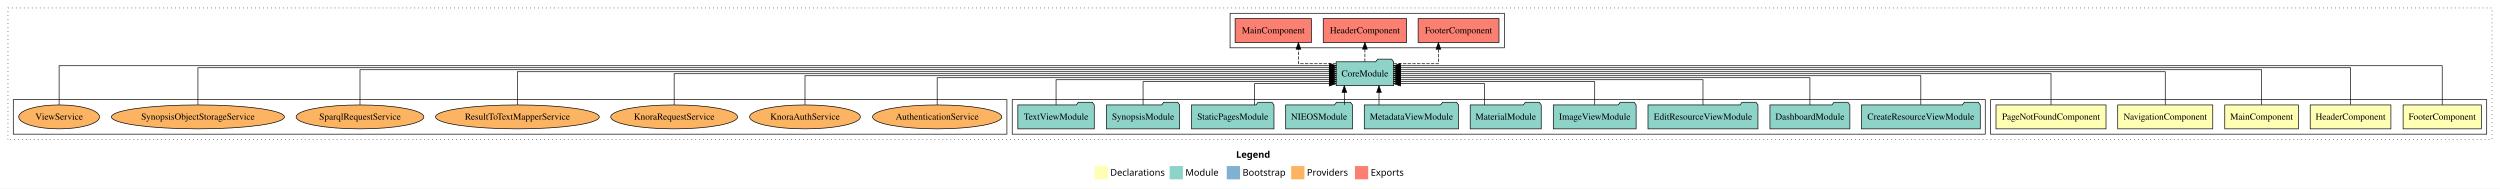
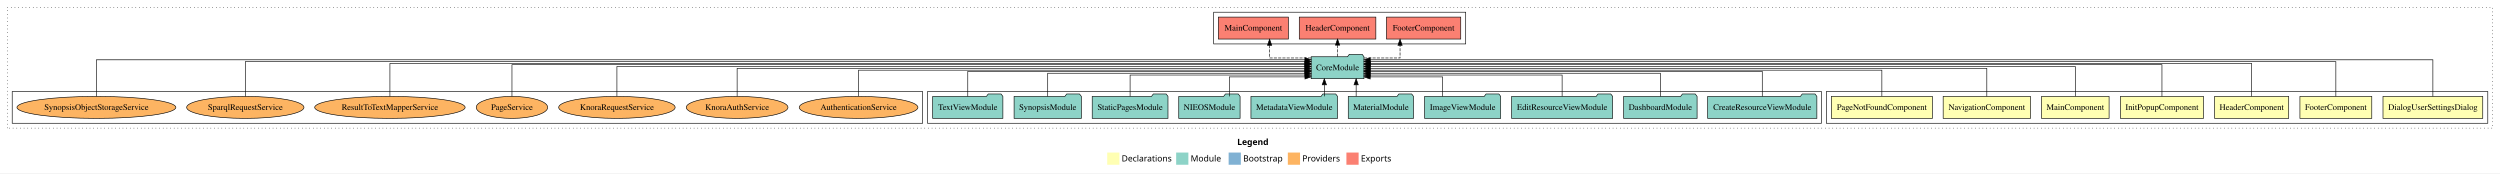
- <svg xmlns="http://www.w3.org/2000/svg" width="3764pt" height="284pt" viewBox="0.00 0.00 3764.00 284.00">
+ <svg xmlns="http://www.w3.org/2000/svg" width="4097pt" height="284pt" viewBox="0.00 0.00 4097.00 284.00">
  <g id="graph0" class="graph" transform="scale(1 1) rotate(0) translate(4 280)">
-     <polygon fill="#ffffff" stroke="transparent" points="-4,4 -4,-280 3760,-280 3760,4 -4,4" />
-     <text text-anchor="start" x="1857.009" y="-42.4" font-family="sans-serif" font-weight="bold" font-size="14.00" fill="#000000">Legend</text>
-     <polygon fill="#ffffb3" stroke="transparent" points="1644,-10 1644,-30 1664,-30 1664,-10 1644,-10" />
-     <text text-anchor="start" x="1667.629" y="-15.4" font-family="sans-serif" font-size="14.00" fill="#000000">  Declarations</text>
-     <polygon fill="#8dd3c7" stroke="transparent" points="1757,-10 1757,-30 1777,-30 1777,-10 1757,-10" />
-     <text text-anchor="start" x="1780.725" y="-15.4" font-family="sans-serif" font-size="14.00" fill="#000000">  Module</text>
-     <polygon fill="#80b1d3" stroke="transparent" points="1843,-10 1843,-30 1863,-30 1863,-10 1843,-10" />
-     <text text-anchor="start" x="1866.781" y="-15.4" font-family="sans-serif" font-size="14.00" fill="#000000">  Bootstrap</text>
-     <polygon fill="#fdb462" stroke="transparent" points="1940,-10 1940,-30 1960,-30 1960,-10 1940,-10" />
-     <text text-anchor="start" x="1963.673" y="-15.4" font-family="sans-serif" font-size="14.00" fill="#000000">  Providers</text>
-     <polygon fill="#fb8072" stroke="transparent" points="2036,-10 2036,-30 2056,-30 2056,-10 2036,-10" />
-     <text text-anchor="start" x="2059.726" y="-15.4" font-family="sans-serif" font-size="14.00" fill="#000000">  Exports</text>
+     <polygon fill="#ffffff" stroke="transparent" points="-4,4 -4,-280 4093,-280 4093,4 -4,4" />
+     <text text-anchor="start" x="2023.509" y="-42.4" font-family="sans-serif" font-weight="bold" font-size="14.00" fill="#000000">Legend</text>
+     <polygon fill="#ffffb3" stroke="transparent" points="1810.5,-10 1810.5,-30 1830.5,-30 1830.5,-10 1810.5,-10" />
+     <text text-anchor="start" x="1834.129" y="-15.4" font-family="sans-serif" font-size="14.00" fill="#000000">  Declarations</text>
+     <polygon fill="#8dd3c7" stroke="transparent" points="1923.5,-10 1923.5,-30 1943.5,-30 1943.5,-10 1923.5,-10" />
+     <text text-anchor="start" x="1947.225" y="-15.4" font-family="sans-serif" font-size="14.00" fill="#000000">  Module</text>
+     <polygon fill="#80b1d3" stroke="transparent" points="2009.5,-10 2009.5,-30 2029.5,-30 2029.5,-10 2009.5,-10" />
+     <text text-anchor="start" x="2033.281" y="-15.4" font-family="sans-serif" font-size="14.00" fill="#000000">  Bootstrap</text>
+     <polygon fill="#fdb462" stroke="transparent" points="2106.5,-10 2106.5,-30 2126.5,-30 2126.5,-10 2106.5,-10" />
+     <text text-anchor="start" x="2130.173" y="-15.4" font-family="sans-serif" font-size="14.00" fill="#000000">  Providers</text>
+     <polygon fill="#fb8072" stroke="transparent" points="2202.5,-10 2202.5,-30 2222.5,-30 2222.5,-10 2202.5,-10" />
+     <text text-anchor="start" x="2226.226" y="-15.4" font-family="sans-serif" font-size="14.00" fill="#000000">  Exports</text>
    <g id="clust1" class="cluster">
-       <polygon fill="none" stroke="#000000" stroke-dasharray="1,5" points="8,-70 8,-268 3748,-268 3748,-70 8,-70" />
+       <polygon fill="none" stroke="#000000" stroke-dasharray="1,5" points="8,-70 8,-268 4081,-268 4081,-70 8,-70" />
    </g>
    <g id="clust2" class="cluster">
-       <polygon fill="none" stroke="#000000" points="2993,-78 2993,-130 3740,-130 3740,-78 2993,-78" />
-     </g>
-     <g id="clust8" class="cluster">
-       <polygon fill="none" stroke="#000000" points="1520,-78 1520,-130 2985,-130 2985,-78 1520,-78" />
-     </g>
-     <g id="clust9" class="cluster">
-       <polygon fill="none" stroke="#000000" points="1848,-208 1848,-260 2261,-260 2261,-208 1848,-208" />
+       <polygon fill="none" stroke="#000000" points="2989,-78 2989,-130 4073,-130 4073,-78 2989,-78" />
+     </g>
+     <g id="clust10" class="cluster">
+       <polygon fill="none" stroke="#000000" points="1516,-78 1516,-130 2981,-130 2981,-78 1516,-78" />
    </g>
    <g id="clust11" class="cluster">
-       <polygon fill="none" stroke="#000000" points="16,-78 16,-130 1512,-130 1512,-78 16,-78" />
+       <polygon fill="none" stroke="#000000" points="1985,-208 1985,-260 2398,-260 2398,-208 1985,-208" />
+     </g>
+     <g id="clust13" class="cluster">
+       <polygon fill="none" stroke="#000000" points="16,-78 16,-130 1508,-130 1508,-78 16,-78" />
    </g>
    <g id="node1" class="node">
-       <polygon fill="#ffffb3" stroke="#000000" points="3731.881,-122 3614.119,-122 3614.119,-86 3731.881,-86 3731.881,-122" />
-       <text text-anchor="middle" x="3673" y="-99.8" font-family="Times,serif" font-size="14.00" fill="#000000">FooterComponent</text>
+       <polygon fill="#ffffb3" stroke="#000000" points="4064.745,-122 3901.255,-122 3901.255,-86 4064.745,-86 4064.745,-122" />
+       <text text-anchor="middle" x="3983" y="-99.8" font-family="Times,serif" font-size="14.00" fill="#000000">DialogUserSettingsDialog</text>
+     </g>
+     <g id="node8" class="node">
+       <polygon fill="#8dd3c7" stroke="#000000" points="2231.262,-187 2228.262,-191 2207.262,-191 2204.262,-187 2144.738,-187 2144.738,-151 2231.262,-151 2231.262,-187" />
+       <text text-anchor="middle" x="2188" y="-164.8" font-family="Times,serif" font-size="14.00" fill="#000000">CoreModule</text>
+     </g>
+     <g id="edge1" class="edge">
+       <path fill="none" stroke="#000000" d="M3983,-122.091C3983,-145.133 3983,-182 3983,-182 3983,-182 2241.482,-182 2241.482,-182" />
+       <polygon fill="#000000" stroke="#000000" points="2241.482,-178.5 2231.482,-182 2241.482,-185.5 2241.482,-178.5" />
+     </g>
+     <g id="node2" class="node">
+       <polygon fill="#ffffb3" stroke="#000000" points="3882.881,-122 3765.119,-122 3765.119,-86 3882.881,-86 3882.881,-122" />
+       <text text-anchor="middle" x="3824" y="-99.8" font-family="Times,serif" font-size="14.00" fill="#000000">FooterComponent</text>
+     </g>
+     <g id="edge2" class="edge">
+       <path fill="none" stroke="#000000" d="M3824,-122.155C3824,-144.352 3824,-179 3824,-179 3824,-179 2241.338,-179 2241.338,-179" />
+       <polygon fill="#000000" stroke="#000000" points="2241.338,-175.5 2231.338,-179 2241.338,-182.5 2241.338,-175.5" />
+     </g>
+     <g id="node3" class="node">
+       <polygon fill="#ffffb3" stroke="#000000" points="3746.744,-122 3625.256,-122 3625.256,-86 3746.744,-86 3746.744,-122" />
+       <text text-anchor="middle" x="3686" y="-99.8" font-family="Times,serif" font-size="14.00" fill="#000000">HeaderComponent</text>
+     </g>
+     <g id="edge3" class="edge">
+       <path fill="none" stroke="#000000" d="M3686,-122.169C3686,-143.498 3686,-176 3686,-176 3686,-176 2241.618,-176 2241.618,-176" />
+       <polygon fill="#000000" stroke="#000000" points="2241.618,-172.5 2231.618,-176 2241.618,-179.5 2241.618,-172.5" />
+     </g>
+     <g id="node4" class="node">
+       <polygon fill="#ffffb3" stroke="#000000" points="3607.057,-122 3470.943,-122 3470.943,-86 3607.057,-86 3607.057,-122" />
+       <text text-anchor="middle" x="3539" y="-99.8" font-family="Times,serif" font-size="14.00" fill="#000000">InitPopupComponent</text>
+     </g>
+     <g id="edge4" class="edge">
+       <path fill="none" stroke="#000000" d="M3539,-122.027C3539,-142.767 3539,-174 3539,-174 3539,-174 2241.42,-174 2241.42,-174" />
+       <polygon fill="#000000" stroke="#000000" points="2241.42,-170.5 2231.42,-174 2241.42,-177.5 2241.42,-170.5" />
+     </g>
+     <g id="node5" class="node">
+       <polygon fill="#ffffb3" stroke="#000000" points="3452.382,-122 3341.618,-122 3341.618,-86 3452.382,-86 3452.382,-122" />
+       <text text-anchor="middle" x="3397" y="-99.8" font-family="Times,serif" font-size="14.00" fill="#000000">MainComponent</text>
+     </g>
+     <g id="edge5" class="edge">
+       <path fill="none" stroke="#000000" d="M3397,-122.308C3397,-142.145 3397,-171 3397,-171 3397,-171 2241.385,-171 2241.385,-171" />
+       <polygon fill="#000000" stroke="#000000" points="2241.385,-167.5 2231.385,-171 2241.385,-174.5 2241.385,-167.5" />
    </g>
    <g id="node6" class="node">
-       <polygon fill="#8dd3c7" stroke="#000000" points="2094.262,-187 2091.262,-191 2070.262,-191 2067.262,-187 2007.738,-187 2007.738,-151 2094.262,-151 2094.262,-187" />
-       <text text-anchor="middle" x="2051" y="-164.8" font-family="Times,serif" font-size="14.00" fill="#000000">CoreModule</text>
-     </g>
-     <g id="edge1" class="edge">
-       <path fill="none" stroke="#000000" d="M3673,-122.248C3673,-145.018 3673,-181 3673,-181 3673,-181 2104.385,-181 2104.385,-181" />
-       <polygon fill="#000000" stroke="#000000" points="2104.385,-177.5 2094.385,-181 2104.385,-184.5 2104.385,-177.5" />
-     </g>
-     <g id="node2" class="node">
-       <polygon fill="#ffffb3" stroke="#000000" points="3595.744,-122 3474.256,-122 3474.256,-86 3595.744,-86 3595.744,-122" />
-       <text text-anchor="middle" x="3535" y="-99.8" font-family="Times,serif" font-size="14.00" fill="#000000">HeaderComponent</text>
-     </g>
-     <g id="edge2" class="edge">
-       <path fill="none" stroke="#000000" d="M3535,-122.292C3535,-144.206 3535,-178 3535,-178 3535,-178 2104.61,-178 2104.61,-178" />
-       <polygon fill="#000000" stroke="#000000" points="2104.61,-174.5 2094.61,-178 2104.61,-181.5 2104.61,-174.5" />
-     </g>
-     <g id="node3" class="node">
-       <polygon fill="#ffffb3" stroke="#000000" points="3456.382,-122 3345.618,-122 3345.618,-86 3456.382,-86 3456.382,-122" />
-       <text text-anchor="middle" x="3401" y="-99.8" font-family="Times,serif" font-size="14.00" fill="#000000">MainComponent</text>
-     </g>
-     <g id="edge3" class="edge">
-       <path fill="none" stroke="#000000" d="M3401,-122.284C3401,-143.321 3401,-175 3401,-175 3401,-175 2104.388,-175 2104.388,-175" />
-       <polygon fill="#000000" stroke="#000000" points="2104.388,-171.5 2094.388,-175 2104.388,-178.5 2104.388,-171.5" />
-     </g>
-     <g id="node4" class="node">
-       <polygon fill="#ffffb3" stroke="#000000" points="3327.541,-122 3184.459,-122 3184.459,-86 3327.541,-86 3327.541,-122" />
-       <text text-anchor="middle" x="3256" y="-99.8" font-family="Times,serif" font-size="14.00" fill="#000000">NavigationComponent</text>
-     </g>
-     <g id="edge4" class="edge">
-       <path fill="none" stroke="#000000" d="M3256,-122.223C3256,-142.365 3256,-172 3256,-172 3256,-172 2104.599,-172 2104.599,-172" />
-       <polygon fill="#000000" stroke="#000000" points="2104.599,-168.5 2094.599,-172 2104.598,-175.5 2104.599,-168.5" />
-     </g>
-     <g id="node5" class="node">
-       <polygon fill="#ffffb3" stroke="#000000" points="3166.824,-122 3001.176,-122 3001.176,-86 3166.824,-86 3166.824,-122" />
-       <text text-anchor="middle" x="3084" y="-99.8" font-family="Times,serif" font-size="14.00" fill="#000000">PageNotFoundComponent</text>
-     </g>
-     <g id="edge5" class="edge">
-       <path fill="none" stroke="#000000" d="M3084,-122.106C3084,-141.339 3084,-169 3084,-169 3084,-169 2104.399,-169 2104.399,-169" />
-       <polygon fill="#000000" stroke="#000000" points="2104.399,-165.5 2094.399,-169 2104.399,-172.5 2104.399,-165.5" />
+       <polygon fill="#ffffb3" stroke="#000000" points="3323.541,-122 3180.459,-122 3180.459,-86 3323.541,-86 3323.541,-122" />
+       <text text-anchor="middle" x="3252" y="-99.8" font-family="Times,serif" font-size="14.00" fill="#000000">NavigationComponent</text>
+     </g>
+     <g id="edge6" class="edge">
+       <path fill="none" stroke="#000000" d="M3252,-122.169C3252,-141.09 3252,-168 3252,-168 3252,-168 2241.36,-168 2241.36,-168" />
+       <polygon fill="#000000" stroke="#000000" points="2241.36,-164.5 2231.36,-168 2241.36,-171.5 2241.36,-164.5" />
+     </g>
+     <g id="node7" class="node">
+       <polygon fill="#ffffb3" stroke="#000000" points="3162.824,-122 2997.176,-122 2997.176,-86 3162.824,-86 3162.824,-122" />
+       <text text-anchor="middle" x="3080" y="-99.8" font-family="Times,serif" font-size="14.00" fill="#000000">PageNotFoundComponent</text>
+     </g>
+     <g id="edge7" class="edge">
+       <path fill="none" stroke="#000000" d="M3080,-122.302C3080,-140.27 3080,-165 3080,-165 3080,-165 2241.325,-165 2241.325,-165" />
+       <polygon fill="#000000" stroke="#000000" points="2241.325,-161.5 2231.325,-165 2241.324,-168.5 2241.325,-161.5" />
+     </g>
+     <g id="node19" class="node">
+       <polygon fill="#fb8072" stroke="#000000" points="2389.881,-252 2268.119,-252 2268.119,-216 2389.881,-216 2389.881,-252" />
+       <text text-anchor="middle" x="2329" y="-229.8" font-family="Times,serif" font-size="14.00" fill="#000000">FooterComponent </text>
+     </g>
+     <g id="edge18" class="edge">
+       <path fill="none" stroke="#000000" stroke-dasharray="5,2" d="M2231.426,-185C2259.334,-185 2290.398,-185 2290.398,-185 2290.398,-185 2290.398,-205.754 2290.398,-205.754" />
+       <polygon fill="#000000" stroke="#000000" points="2286.898,-205.754 2290.398,-215.754 2293.898,-205.754 2286.898,-205.754" />
+     </g>
+     <g id="node20" class="node">
+       <polygon fill="#fb8072" stroke="#000000" points="2250.744,-252 2125.256,-252 2125.256,-216 2250.744,-216 2250.744,-252" />
+       <text text-anchor="middle" x="2188" y="-229.8" font-family="Times,serif" font-size="14.00" fill="#000000">HeaderComponent </text>
+     </g>
+     <g id="edge19" class="edge">
+       <path fill="none" stroke="#000000" stroke-dasharray="5,2" d="M2188,-187.106C2188,-187.106 2188,-205.991 2188,-205.991" />
+       <polygon fill="#000000" stroke="#000000" points="2184.5,-205.991 2188,-215.991 2191.5,-205.991 2184.5,-205.991" />
+     </g>
+     <g id="node21" class="node">
+       <polygon fill="#fb8072" stroke="#000000" points="2107.383,-252 1992.617,-252 1992.617,-216 2107.383,-216 2107.383,-252" />
+       <text text-anchor="middle" x="2050" y="-229.8" font-family="Times,serif" font-size="14.00" fill="#000000">MainComponent </text>
+     </g>
+     <g id="edge20" class="edge">
+       <path fill="none" stroke="#000000" stroke-dasharray="5,2" d="M2144.614,-185C2113.337,-185 2076.608,-185 2076.608,-185 2076.608,-185 2076.608,-205.754 2076.608,-205.754" />
+       <polygon fill="#000000" stroke="#000000" points="2073.108,-205.754 2076.608,-215.754 2080.108,-205.754 2073.108,-205.754" />
+     </g>
+     <g id="node9" class="node">
+       <polygon fill="#8dd3c7" stroke="#000000" points="2973.486,-122 2970.486,-126 2949.486,-126 2946.486,-122 2794.514,-122 2794.514,-86 2973.486,-86 2973.486,-122" />
+       <text text-anchor="middle" x="2884" y="-99.8" font-family="Times,serif" font-size="14.00" fill="#000000">CreateResourceViewModule</text>
+     </g>
+     <g id="edge8" class="edge">
+       <path fill="none" stroke="#000000" d="M2884,-122.022C2884,-139.373 2884,-163 2884,-163 2884,-163 2241.275,-163 2241.275,-163" />
+       <polygon fill="#000000" stroke="#000000" points="2241.275,-159.5 2231.275,-163 2241.275,-166.5 2241.275,-159.5" />
+     </g>
+     <g id="node10" class="node">
+       <polygon fill="#8dd3c7" stroke="#000000" points="2777.191,-122 2774.191,-126 2753.191,-126 2750.191,-122 2656.809,-122 2656.809,-86 2777.191,-86 2777.191,-122" />
+       <text text-anchor="middle" x="2717" y="-99.8" font-family="Times,serif" font-size="14.00" fill="#000000">DashboardModule</text>
+     </g>
+     <g id="edge9" class="edge">
+       <path fill="none" stroke="#000000" d="M2717,-122.027C2717,-138.398 2717,-160 2717,-160 2717,-160 2241.29,-160 2241.29,-160" />
+       <polygon fill="#000000" stroke="#000000" points="2241.29,-156.5 2231.29,-160 2241.29,-163.5 2241.29,-156.5" />
+     </g>
+     <g id="node11" class="node">
+       <polygon fill="#8dd3c7" stroke="#000000" points="2638.788,-122 2635.788,-126 2614.788,-126 2611.788,-122 2473.212,-122 2473.212,-86 2638.788,-86 2638.788,-122" />
+       <text text-anchor="middle" x="2556" y="-99.8" font-family="Times,serif" font-size="14.00" fill="#000000">EditResourceViewModule</text>
+     </g>
+     <g id="edge10" class="edge">
+       <path fill="none" stroke="#000000" d="M2556,-122.24C2556,-137.571 2556,-157 2556,-157 2556,-157 2241.296,-157 2241.296,-157" />
+       <polygon fill="#000000" stroke="#000000" points="2241.296,-153.5 2231.296,-157 2241.296,-160.5 2241.296,-153.5" />
+     </g>
+     <g id="node12" class="node">
+       <polygon fill="#8dd3c7" stroke="#000000" points="2455.349,-122 2452.349,-126 2431.349,-126 2428.349,-122 2330.651,-122 2330.651,-86 2455.349,-86 2455.349,-122" />
+       <text text-anchor="middle" x="2393" y="-99.8" font-family="Times,serif" font-size="14.00" fill="#000000">ImageViewModule</text>
+     </g>
+     <g id="edge11" class="edge">
+       <path fill="none" stroke="#000000" d="M2360.133,-122.051C2360.133,-136.373 2360.133,-154 2360.133,-154 2360.133,-154 2241.436,-154 2241.436,-154" />
+       <polygon fill="#000000" stroke="#000000" points="2241.436,-150.5 2231.436,-154 2241.436,-157.5 2241.436,-150.5" />
+     </g>
+     <g id="node13" class="node">
+       <polygon fill="#8dd3c7" stroke="#000000" points="2312.471,-122 2309.471,-126 2288.471,-126 2285.471,-122 2205.529,-122 2205.529,-86 2312.471,-86 2312.471,-122" />
+       <text text-anchor="middle" x="2259" y="-99.8" font-family="Times,serif" font-size="14.00" fill="#000000">MaterialModule</text>
+     </g>
+     <g id="edge12" class="edge">
+       <path fill="none" stroke="#000000" d="M2218.448,-122.106C2218.448,-122.106 2218.448,-140.991 2218.448,-140.991" />
+       <polygon fill="#000000" stroke="#000000" points="2214.948,-140.991 2218.448,-150.991 2221.948,-140.991 2214.948,-140.991" />
+     </g>
+     <g id="node14" class="node">
+       <polygon fill="#8dd3c7" stroke="#000000" points="2187.952,-122 2184.952,-126 2163.952,-126 2160.952,-122 2046.048,-122 2046.048,-86 2187.952,-86 2187.952,-122" />
+       <text text-anchor="middle" x="2117" y="-99.8" font-family="Times,serif" font-size="14.00" fill="#000000">MetadataViewModule</text>
+     </g>
+     <g id="edge13" class="edge">
+       <path fill="none" stroke="#000000" d="M2166.298,-122.106C2166.298,-122.106 2166.298,-140.991 2166.298,-140.991" />
+       <polygon fill="#000000" stroke="#000000" points="2162.798,-140.991 2166.298,-150.991 2169.798,-140.991 2162.798,-140.991" />
+     </g>
+     <g id="node15" class="node">
+       <polygon fill="#8dd3c7" stroke="#000000" points="2028.259,-122 2025.259,-126 2004.259,-126 2001.259,-122 1927.741,-122 1927.741,-86 2028.259,-86 2028.259,-122" />
+       <text text-anchor="middle" x="1978" y="-99.8" font-family="Times,serif" font-size="14.00" fill="#000000">NIEOSModule</text>
+     </g>
+     <g id="edge14" class="edge">
+       <path fill="none" stroke="#000000" d="M2010.594,-122.051C2010.594,-136.373 2010.594,-154 2010.594,-154 2010.594,-154 2134.602,-154 2134.602,-154" />
+       <polygon fill="#000000" stroke="#000000" points="2134.602,-157.5 2144.602,-154 2134.602,-150.5 2134.602,-157.5" />
+     </g>
+     <g id="node16" class="node">
+       <polygon fill="#8dd3c7" stroke="#000000" points="1910.09,-122 1907.09,-126 1886.09,-126 1883.09,-122 1785.91,-122 1785.91,-86 1910.09,-86 1910.09,-122" />
+       <text text-anchor="middle" x="1848" y="-99.8" font-family="Times,serif" font-size="14.00" fill="#000000">StaticPagesModule</text>
+     </g>
+     <g id="edge15" class="edge">
+       <path fill="none" stroke="#000000" d="M1848,-122.24C1848,-137.571 1848,-157 1848,-157 1848,-157 2134.593,-157 2134.593,-157" />
+       <polygon fill="#000000" stroke="#000000" points="2134.593,-160.5 2144.593,-157 2134.593,-153.5 2134.593,-160.5" />
    </g>
    <g id="node17" class="node">
-       <polygon fill="#fb8072" stroke="#000000" points="2252.881,-252 2131.119,-252 2131.119,-216 2252.881,-216 2252.881,-252" />
-       <text text-anchor="middle" x="2192" y="-229.8" font-family="Times,serif" font-size="14.00" fill="#000000">FooterComponent </text>
+       <polygon fill="#8dd3c7" stroke="#000000" points="1768.112,-122 1765.112,-126 1744.112,-126 1741.112,-122 1657.888,-122 1657.888,-86 1768.112,-86 1768.112,-122" />
+       <text text-anchor="middle" x="1713" y="-99.8" font-family="Times,serif" font-size="14.00" fill="#000000">SynopsisModule</text>
    </g>
    <g id="edge16" class="edge">
-       <path fill="none" stroke="#000000" stroke-dasharray="5,2" d="M2094.411,-184C2125.409,-184 2161.643,-184 2161.643,-184 2161.643,-184 2161.643,-205.949 2161.643,-205.949" />
-       <polygon fill="#000000" stroke="#000000" points="2158.143,-205.949 2161.643,-215.949 2165.143,-205.949 2158.143,-205.949" />
+       <path fill="none" stroke="#000000" d="M1713,-122.027C1713,-138.398 1713,-160 1713,-160 1713,-160 2134.588,-160 2134.588,-160" />
+       <polygon fill="#000000" stroke="#000000" points="2134.588,-163.5 2144.588,-160 2134.588,-156.5 2134.588,-163.5" />
    </g>
    <g id="node18" class="node">
-       <polygon fill="#fb8072" stroke="#000000" points="2113.744,-252 1988.256,-252 1988.256,-216 2113.744,-216 2113.744,-252" />
-       <text text-anchor="middle" x="2051" y="-229.8" font-family="Times,serif" font-size="14.00" fill="#000000">HeaderComponent </text>
+       <polygon fill="#8dd3c7" stroke="#000000" points="1639.527,-122 1636.527,-126 1615.527,-126 1612.527,-122 1524.473,-122 1524.473,-86 1639.527,-86 1639.527,-122" />
+       <text text-anchor="middle" x="1582" y="-99.8" font-family="Times,serif" font-size="14.00" fill="#000000">TextViewModule</text>
    </g>
    <g id="edge17" class="edge">
-       <path fill="none" stroke="#000000" stroke-dasharray="5,2" d="M2051,-187.106C2051,-187.106 2051,-205.991 2051,-205.991" />
-       <polygon fill="#000000" stroke="#000000" points="2047.5,-205.991 2051,-215.991 2054.5,-205.991 2047.5,-205.991" />
-     </g>
-     <g id="node19" class="node">
-       <polygon fill="#fb8072" stroke="#000000" points="1970.383,-252 1855.617,-252 1855.617,-216 1970.383,-216 1970.383,-252" />
-       <text text-anchor="middle" x="1913" y="-229.8" font-family="Times,serif" font-size="14.00" fill="#000000">MainComponent </text>
-     </g>
-     <g id="edge18" class="edge">
-       <path fill="none" stroke="#000000" stroke-dasharray="5,2" d="M2007.679,-184C1980.628,-184 1950.906,-184 1950.906,-184 1950.906,-184 1950.906,-205.949 1950.906,-205.949" />
-       <polygon fill="#000000" stroke="#000000" points="1947.406,-205.949 1950.906,-215.949 1954.406,-205.949 1947.406,-205.949" />
-     </g>
-     <g id="node7" class="node">
-       <polygon fill="#8dd3c7" stroke="#000000" points="2977.486,-122 2974.486,-126 2953.486,-126 2950.486,-122 2798.514,-122 2798.514,-86 2977.486,-86 2977.486,-122" />
-       <text text-anchor="middle" x="2888" y="-99.8" font-family="Times,serif" font-size="14.00" fill="#000000">CreateResourceViewModule</text>
-     </g>
-     <g id="edge6" class="edge">
-       <path fill="none" stroke="#000000" d="M2888,-122.267C2888,-140.555 2888,-166 2888,-166 2888,-166 2104.53,-166 2104.53,-166" />
-       <polygon fill="#000000" stroke="#000000" points="2104.53,-162.5 2094.53,-166 2104.53,-169.5 2104.53,-162.5" />
-     </g>
-     <g id="node8" class="node">
-       <polygon fill="#8dd3c7" stroke="#000000" points="2781.191,-122 2778.191,-126 2757.191,-126 2754.191,-122 2660.809,-122 2660.809,-86 2781.191,-86 2781.191,-122" />
-       <text text-anchor="middle" x="2721" y="-99.8" font-family="Times,serif" font-size="14.00" fill="#000000">DashboardModule</text>
-     </g>
-     <g id="edge7" class="edge">
-       <path fill="none" stroke="#000000" d="M2721,-122.022C2721,-139.373 2721,-163 2721,-163 2721,-163 2104.444,-163 2104.444,-163" />
-       <polygon fill="#000000" stroke="#000000" points="2104.444,-159.5 2094.444,-163 2104.444,-166.5 2104.444,-159.5" />
-     </g>
-     <g id="node9" class="node">
-       <polygon fill="#8dd3c7" stroke="#000000" points="2642.788,-122 2639.788,-126 2618.788,-126 2615.788,-122 2477.212,-122 2477.212,-86 2642.788,-86 2642.788,-122" />
-       <text text-anchor="middle" x="2560" y="-99.8" font-family="Times,serif" font-size="14.00" fill="#000000">EditResourceViewModule</text>
-     </g>
-     <g id="edge8" class="edge">
-       <path fill="none" stroke="#000000" d="M2560,-122.027C2560,-138.398 2560,-160 2560,-160 2560,-160 2104.397,-160 2104.397,-160" />
-       <polygon fill="#000000" stroke="#000000" points="2104.397,-156.5 2094.397,-160 2104.397,-163.5 2104.397,-156.5" />
-     </g>
-     <g id="node10" class="node">
-       <polygon fill="#8dd3c7" stroke="#000000" points="2459.349,-122 2456.349,-126 2435.349,-126 2432.349,-122 2334.651,-122 2334.651,-86 2459.349,-86 2459.349,-122" />
-       <text text-anchor="middle" x="2397" y="-99.8" font-family="Times,serif" font-size="14.00" fill="#000000">ImageViewModule</text>
-     </g>
-     <g id="edge9" class="edge">
-       <path fill="none" stroke="#000000" d="M2397,-122.24C2397,-137.571 2397,-157 2397,-157 2397,-157 2104.471,-157 2104.471,-157" />
-       <polygon fill="#000000" stroke="#000000" points="2104.471,-153.5 2094.471,-157 2104.471,-160.5 2104.471,-153.5" />
-     </g>
-     <g id="node11" class="node">
-       <polygon fill="#8dd3c7" stroke="#000000" points="2316.471,-122 2313.471,-126 2292.471,-126 2289.471,-122 2209.529,-122 2209.529,-86 2316.471,-86 2316.471,-122" />
-       <text text-anchor="middle" x="2263" y="-99.8" font-family="Times,serif" font-size="14.00" fill="#000000">MaterialModule</text>
-     </g>
-     <g id="edge10" class="edge">
-       <path fill="none" stroke="#000000" d="M2231.103,-122.051C2231.103,-136.373 2231.103,-154 2231.103,-154 2231.103,-154 2104.598,-154 2104.598,-154" />
-       <polygon fill="#000000" stroke="#000000" points="2104.598,-150.5 2094.598,-154 2104.598,-157.5 2104.598,-150.5" />
-     </g>
-     <g id="node12" class="node">
-       <polygon fill="#8dd3c7" stroke="#000000" points="2191.952,-122 2188.952,-126 2167.952,-126 2164.952,-122 2050.048,-122 2050.048,-86 2191.952,-86 2191.952,-122" />
-       <text text-anchor="middle" x="2121" y="-99.8" font-family="Times,serif" font-size="14.00" fill="#000000">MetadataViewModule</text>
-     </g>
-     <g id="edge11" class="edge">
-       <path fill="none" stroke="#000000" d="M2072.202,-122.106C2072.202,-122.106 2072.202,-140.991 2072.202,-140.991" />
-       <polygon fill="#000000" stroke="#000000" points="2068.702,-140.991 2072.202,-150.991 2075.702,-140.991 2068.702,-140.991" />
-     </g>
-     <g id="node13" class="node">
-       <polygon fill="#8dd3c7" stroke="#000000" points="2032.259,-122 2029.259,-126 2008.259,-126 2005.259,-122 1931.741,-122 1931.741,-86 2032.259,-86 2032.259,-122" />
-       <text text-anchor="middle" x="1982" y="-99.8" font-family="Times,serif" font-size="14.00" fill="#000000">NIEOSModule</text>
-     </g>
-     <g id="edge12" class="edge">
-       <path fill="none" stroke="#000000" d="M2019.999,-122.106C2019.999,-122.106 2019.999,-140.991 2019.999,-140.991" />
-       <polygon fill="#000000" stroke="#000000" points="2016.499,-140.991 2019.999,-150.991 2023.499,-140.991 2016.499,-140.991" />
-     </g>
-     <g id="node14" class="node">
-       <polygon fill="#8dd3c7" stroke="#000000" points="1914.09,-122 1911.09,-126 1890.09,-126 1887.09,-122 1789.91,-122 1789.91,-86 1914.09,-86 1914.09,-122" />
-       <text text-anchor="middle" x="1852" y="-99.8" font-family="Times,serif" font-size="14.00" fill="#000000">StaticPagesModule</text>
-     </g>
-     <g id="edge13" class="edge">
-       <path fill="none" stroke="#000000" d="M1884.927,-122.051C1884.927,-136.373 1884.927,-154 1884.927,-154 1884.927,-154 1997.366,-154 1997.366,-154" />
-       <polygon fill="#000000" stroke="#000000" points="1997.366,-157.5 2007.366,-154 1997.366,-150.5 1997.366,-157.5" />
-     </g>
-     <g id="node15" class="node">
-       <polygon fill="#8dd3c7" stroke="#000000" points="1772.112,-122 1769.112,-126 1748.112,-126 1745.112,-122 1661.888,-122 1661.888,-86 1772.112,-86 1772.112,-122" />
-       <text text-anchor="middle" x="1717" y="-99.8" font-family="Times,serif" font-size="14.00" fill="#000000">SynopsisModule</text>
-     </g>
-     <g id="edge14" class="edge">
-       <path fill="none" stroke="#000000" d="M1717,-122.24C1717,-137.571 1717,-157 1717,-157 1717,-157 1997.678,-157 1997.678,-157" />
-       <polygon fill="#000000" stroke="#000000" points="1997.678,-160.5 2007.678,-157 1997.678,-153.5 1997.678,-160.5" />
-     </g>
-     <g id="node16" class="node">
-       <polygon fill="#8dd3c7" stroke="#000000" points="1643.527,-122 1640.527,-126 1619.527,-126 1616.527,-122 1528.473,-122 1528.473,-86 1643.527,-86 1643.527,-122" />
-       <text text-anchor="middle" x="1586" y="-99.8" font-family="Times,serif" font-size="14.00" fill="#000000">TextViewModule</text>
-     </g>
-     <g id="edge15" class="edge">
-       <path fill="none" stroke="#000000" d="M1586,-122.027C1586,-138.398 1586,-160 1586,-160 1586,-160 1997.671,-160 1997.671,-160" />
-       <polygon fill="#000000" stroke="#000000" points="1997.671,-163.5 2007.671,-160 1997.671,-156.5 1997.671,-163.5" />
-     </g>
-     <g id="node20" class="node">
-       <ellipse fill="#fdb462" stroke="#000000" cx="1407" cy="-104" rx="97.268" ry="18" />
-       <text text-anchor="middle" x="1407" y="-99.8" font-family="Times,serif" font-size="14.00" fill="#000000">AuthenticationService</text>
-     </g>
-     <g id="edge19" class="edge">
-       <path fill="none" stroke="#000000" d="M1407,-122.022C1407,-139.373 1407,-163 1407,-163 1407,-163 1997.494,-163 1997.494,-163" />
-       <polygon fill="#000000" stroke="#000000" points="1997.494,-166.5 2007.494,-163 1997.494,-159.5 1997.494,-166.5" />
-     </g>
-     <g id="node21" class="node">
-       <ellipse fill="#fdb462" stroke="#000000" cx="1208" cy="-104" rx="83.367" ry="18" />
-       <text text-anchor="middle" x="1208" y="-99.8" font-family="Times,serif" font-size="14.00" fill="#000000">KnoraAuthService</text>
-     </g>
-     <g id="edge20" class="edge">
-       <path fill="none" stroke="#000000" d="M1208,-122.267C1208,-140.555 1208,-166 1208,-166 1208,-166 1997.452,-166 1997.452,-166" />
-       <polygon fill="#000000" stroke="#000000" points="1997.452,-169.5 2007.452,-166 1997.452,-162.5 1997.452,-169.5" />
+       <path fill="none" stroke="#000000" d="M1582,-122.022C1582,-139.373 1582,-163 1582,-163 1582,-163 2134.418,-163 2134.418,-163" />
+       <polygon fill="#000000" stroke="#000000" points="2134.418,-166.5 2144.418,-163 2134.418,-159.5 2134.418,-166.5" />
    </g>
    <g id="node22" class="node">
-       <ellipse fill="#fdb462" stroke="#000000" cx="1011" cy="-104" rx="95.464" ry="18" />
-       <text text-anchor="middle" x="1011" y="-99.8" font-family="Times,serif" font-size="14.00" fill="#000000">KnoraRequestService</text>
+       <ellipse fill="#fdb462" stroke="#000000" cx="1403" cy="-104" rx="97.268" ry="18" />
+       <text text-anchor="middle" x="1403" y="-99.8" font-family="Times,serif" font-size="14.00" fill="#000000">AuthenticationService</text>
    </g>
    <g id="edge21" class="edge">
-       <path fill="none" stroke="#000000" d="M1011,-122.106C1011,-141.339 1011,-169 1011,-169 1011,-169 1997.637,-169 1997.637,-169" />
-       <polygon fill="#000000" stroke="#000000" points="1997.637,-172.5 2007.637,-169 1997.637,-165.5 1997.637,-172.5" />
+       <path fill="none" stroke="#000000" d="M1403,-122.302C1403,-140.27 1403,-165 1403,-165 1403,-165 2134.677,-165 2134.677,-165" />
+       <polygon fill="#000000" stroke="#000000" points="2134.677,-168.5 2144.677,-165 2134.677,-161.5 2134.677,-168.5" />
    </g>
    <g id="node23" class="node">
-       <ellipse fill="#fdb462" stroke="#000000" cx="775" cy="-104" rx="123.251" ry="18" />
-       <text text-anchor="middle" x="775" y="-99.8" font-family="Times,serif" font-size="14.00" fill="#000000">ResultToTextMapperService</text>
+       <ellipse fill="#fdb462" stroke="#000000" cx="1204" cy="-104" rx="83.367" ry="18" />
+       <text text-anchor="middle" x="1204" y="-99.8" font-family="Times,serif" font-size="14.00" fill="#000000">KnoraAuthService</text>
    </g>
    <g id="edge22" class="edge">
-       <path fill="none" stroke="#000000" d="M775,-122.223C775,-142.365 775,-172 775,-172 775,-172 1997.446,-172 1997.446,-172" />
-       <polygon fill="#000000" stroke="#000000" points="1997.446,-175.5 2007.446,-172 1997.446,-168.5 1997.446,-175.5" />
+       <path fill="none" stroke="#000000" d="M1204,-122.169C1204,-141.09 1204,-168 1204,-168 1204,-168 2134.449,-168 2134.449,-168" />
+       <polygon fill="#000000" stroke="#000000" points="2134.449,-171.5 2144.449,-168 2134.449,-164.5 2134.449,-171.5" />
    </g>
    <g id="node24" class="node">
-       <ellipse fill="#fdb462" stroke="#000000" cx="538" cy="-104" rx="96.125" ry="18" />
-       <text text-anchor="middle" x="538" y="-99.8" font-family="Times,serif" font-size="14.00" fill="#000000">SparqlRequestService</text>
+       <ellipse fill="#fdb462" stroke="#000000" cx="1007" cy="-104" rx="95.464" ry="18" />
+       <text text-anchor="middle" x="1007" y="-99.8" font-family="Times,serif" font-size="14.00" fill="#000000">KnoraRequestService</text>
    </g>
    <g id="edge23" class="edge">
-       <path fill="none" stroke="#000000" d="M538,-122.284C538,-143.321 538,-175 538,-175 538,-175 1997.351,-175 1997.351,-175" />
-       <polygon fill="#000000" stroke="#000000" points="1997.351,-178.5 2007.351,-175 1997.351,-171.5 1997.351,-178.5" />
+       <path fill="none" stroke="#000000" d="M1007,-122.308C1007,-142.145 1007,-171 1007,-171 1007,-171 2134.567,-171 2134.567,-171" />
+       <polygon fill="#000000" stroke="#000000" points="2134.567,-174.5 2144.567,-171 2134.567,-167.5 2134.567,-174.5" />
    </g>
    <g id="node25" class="node">
-       <ellipse fill="#fdb462" stroke="#000000" cx="294" cy="-104" rx="130.213" ry="18" />
-       <text text-anchor="middle" x="294" y="-99.8" font-family="Times,serif" font-size="14.00" fill="#000000">SynopsisObjectStorageService</text>
+       <ellipse fill="#fdb462" stroke="#000000" cx="835" cy="-104" rx="58.525" ry="18" />
+       <text text-anchor="middle" x="835" y="-99.8" font-family="Times,serif" font-size="14.00" fill="#000000">PageService</text>
    </g>
    <g id="edge24" class="edge">
-       <path fill="none" stroke="#000000" d="M294,-122.292C294,-144.206 294,-178 294,-178 294,-178 1997.568,-178 1997.568,-178" />
-       <polygon fill="#000000" stroke="#000000" points="1997.568,-181.5 2007.568,-178 1997.568,-174.5 1997.568,-181.5" />
+       <path fill="none" stroke="#000000" d="M835,-122.027C835,-142.767 835,-174 835,-174 835,-174 2134.516,-174 2134.516,-174" />
+       <polygon fill="#000000" stroke="#000000" points="2134.516,-177.5 2144.516,-174 2134.516,-170.5 2134.516,-177.5" />
    </g>
    <g id="node26" class="node">
-       <ellipse fill="#fdb462" stroke="#000000" cx="85" cy="-104" rx="60.81" ry="18" />
-       <text text-anchor="middle" x="85" y="-99.8" font-family="Times,serif" font-size="14.00" fill="#000000">ViewService</text>
+       <ellipse fill="#fdb462" stroke="#000000" cx="635" cy="-104" rx="123.251" ry="18" />
+       <text text-anchor="middle" x="635" y="-99.8" font-family="Times,serif" font-size="14.00" fill="#000000">ResultToTextMapperService</text>
    </g>
    <g id="edge25" class="edge">
-       <path fill="none" stroke="#000000" d="M85,-122.248C85,-145.018 85,-181 85,-181 85,-181 1997.646,-181 1997.646,-181" />
-       <polygon fill="#000000" stroke="#000000" points="1997.646,-184.5 2007.646,-181 1997.646,-177.5 1997.646,-184.5" />
+       <path fill="none" stroke="#000000" d="M635,-122.169C635,-143.498 635,-176 635,-176 635,-176 2134.434,-176 2134.434,-176" />
+       <polygon fill="#000000" stroke="#000000" points="2134.434,-179.5 2144.434,-176 2134.434,-172.5 2134.434,-179.5" />
+     </g>
+     <g id="node27" class="node">
+       <ellipse fill="#fdb462" stroke="#000000" cx="398" cy="-104" rx="96.125" ry="18" />
+       <text text-anchor="middle" x="398" y="-99.8" font-family="Times,serif" font-size="14.00" fill="#000000">SparqlRequestService</text>
+     </g>
+     <g id="edge26" class="edge">
+       <path fill="none" stroke="#000000" d="M398,-122.155C398,-144.352 398,-179 398,-179 398,-179 2134.64,-179 2134.64,-179" />
+       <polygon fill="#000000" stroke="#000000" points="2134.64,-182.5 2144.64,-179 2134.64,-175.5 2134.64,-182.5" />
+     </g>
+     <g id="node28" class="node">
+       <ellipse fill="#fdb462" stroke="#000000" cx="154" cy="-104" rx="130.213" ry="18" />
+       <text text-anchor="middle" x="154" y="-99.8" font-family="Times,serif" font-size="14.00" fill="#000000">SynopsisObjectStorageService</text>
+     </g>
+     <g id="edge27" class="edge">
+       <path fill="none" stroke="#000000" d="M154,-122.091C154,-145.133 154,-182 154,-182 154,-182 2134.576,-182 2134.576,-182" />
+       <polygon fill="#000000" stroke="#000000" points="2134.576,-185.5 2144.576,-182 2134.576,-178.5 2134.576,-185.5" />
    </g>
  </g>
</svg>
